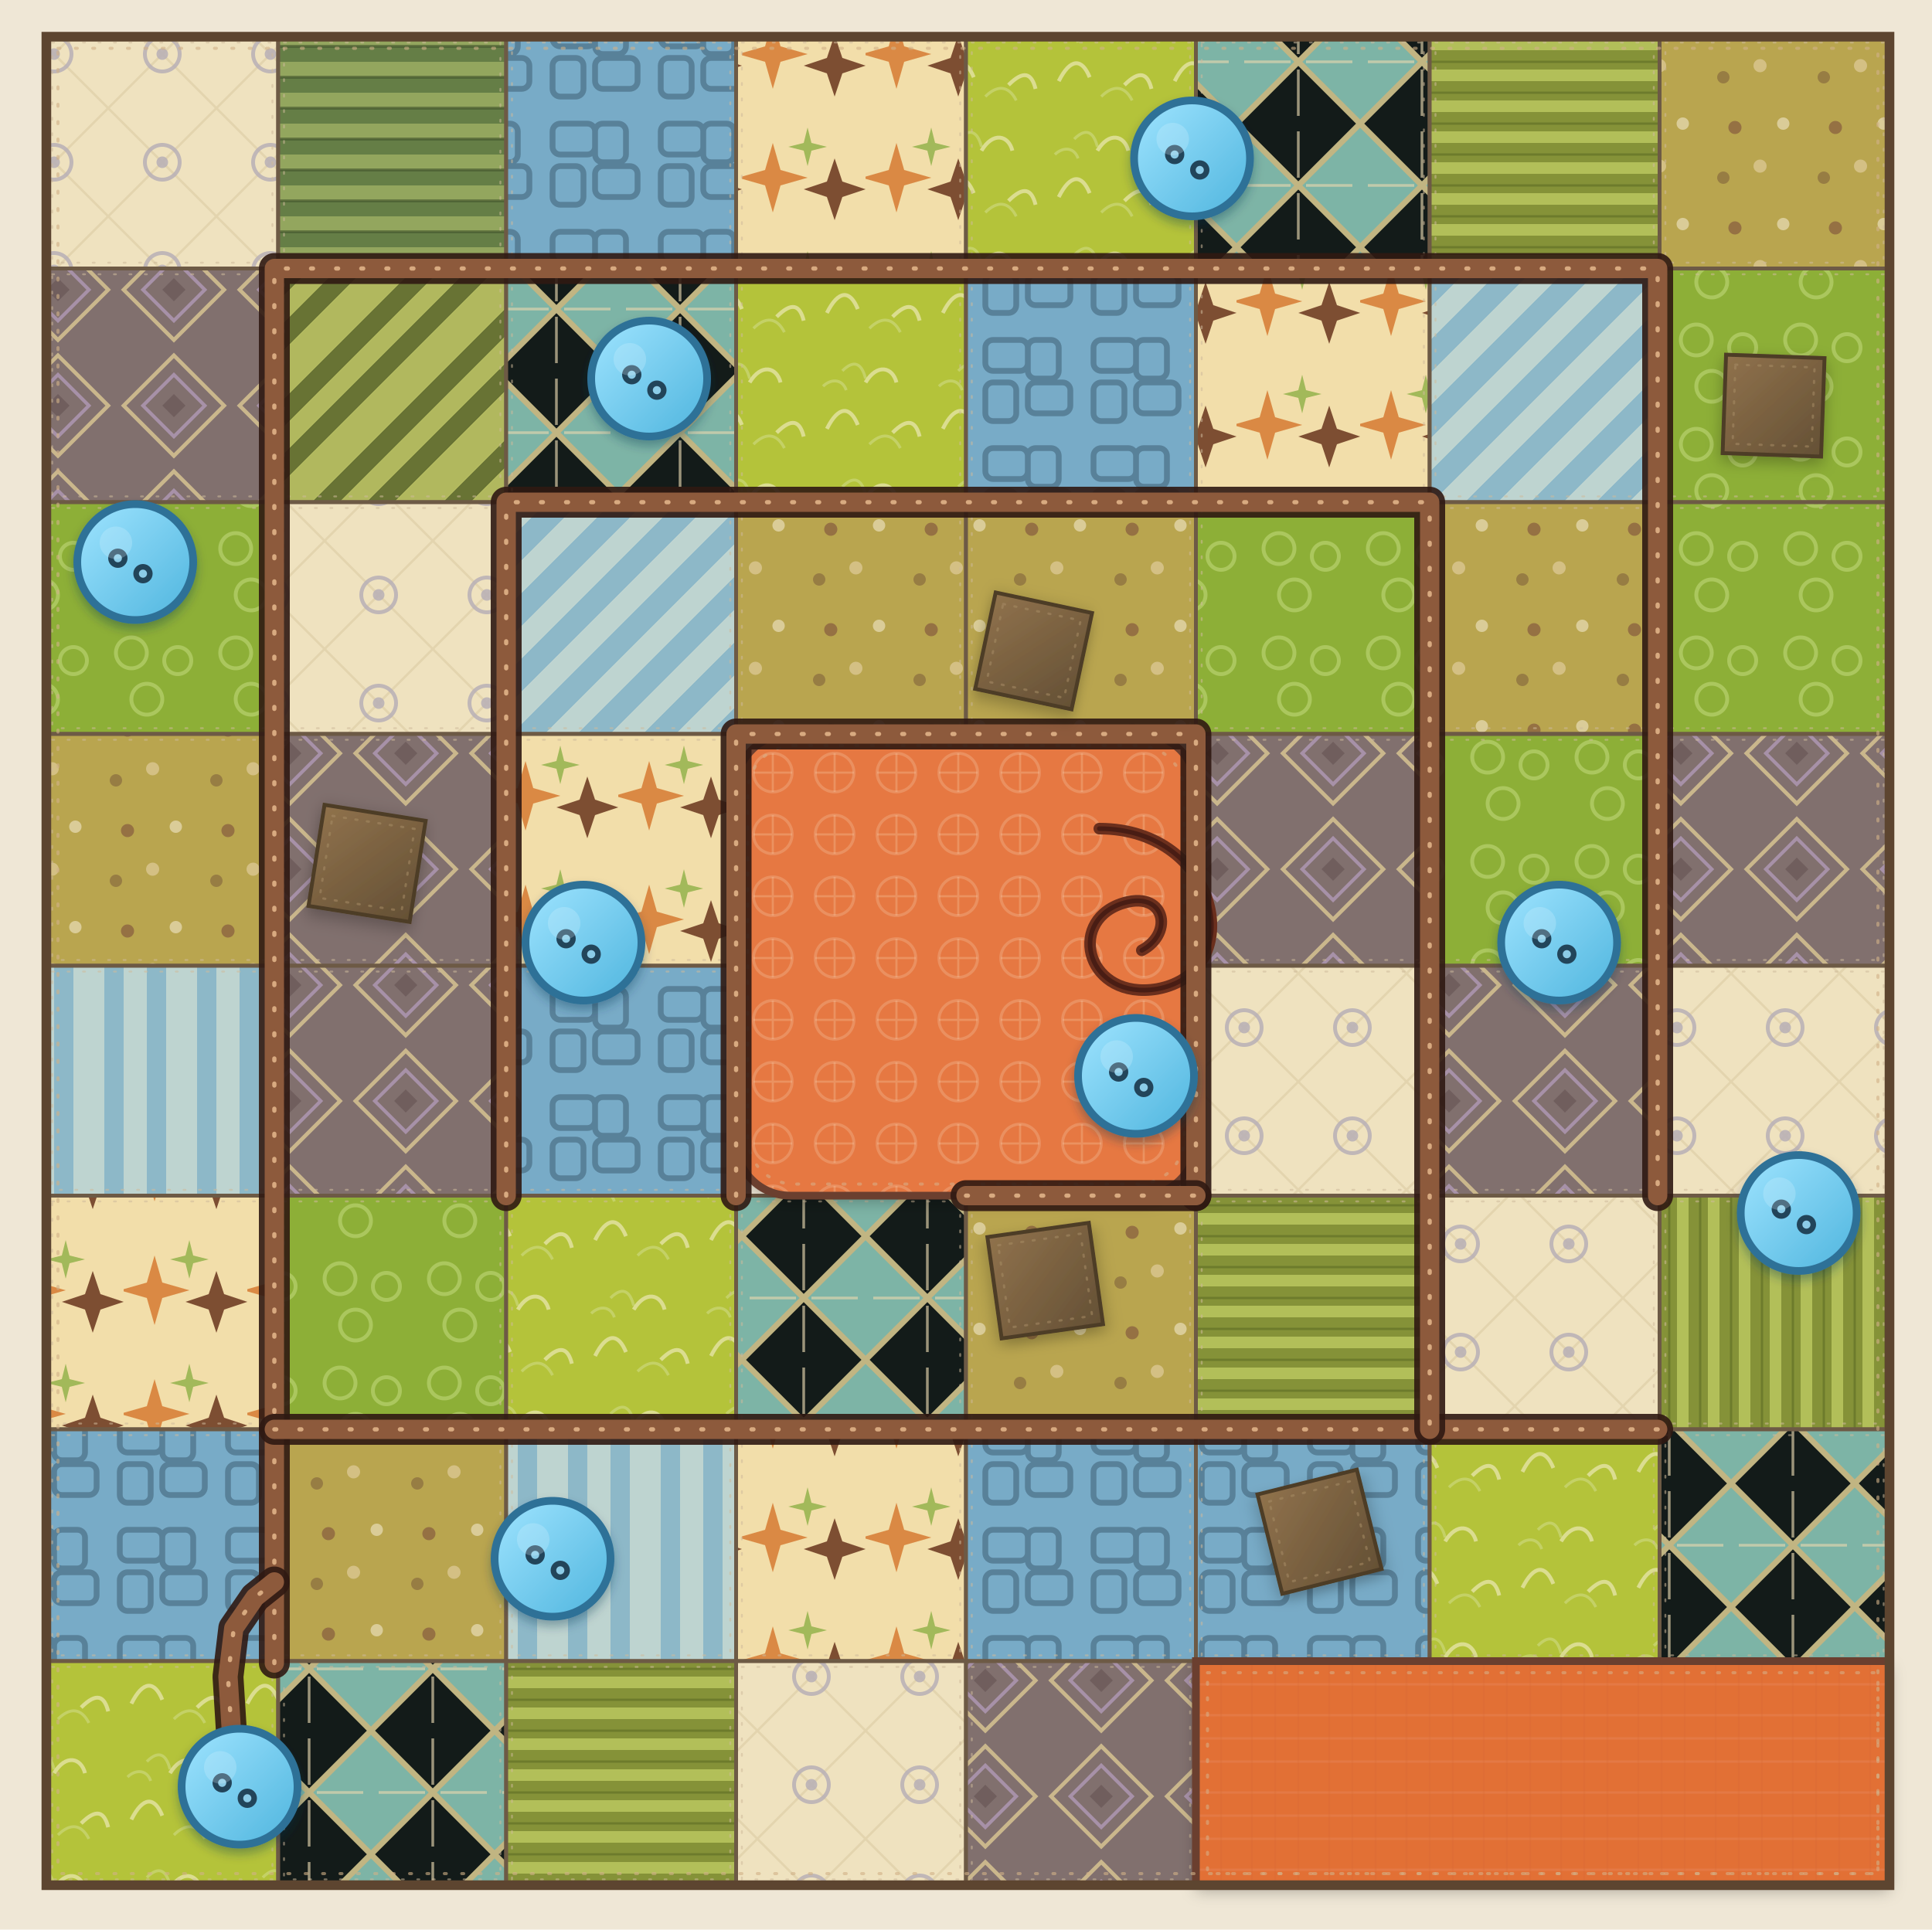
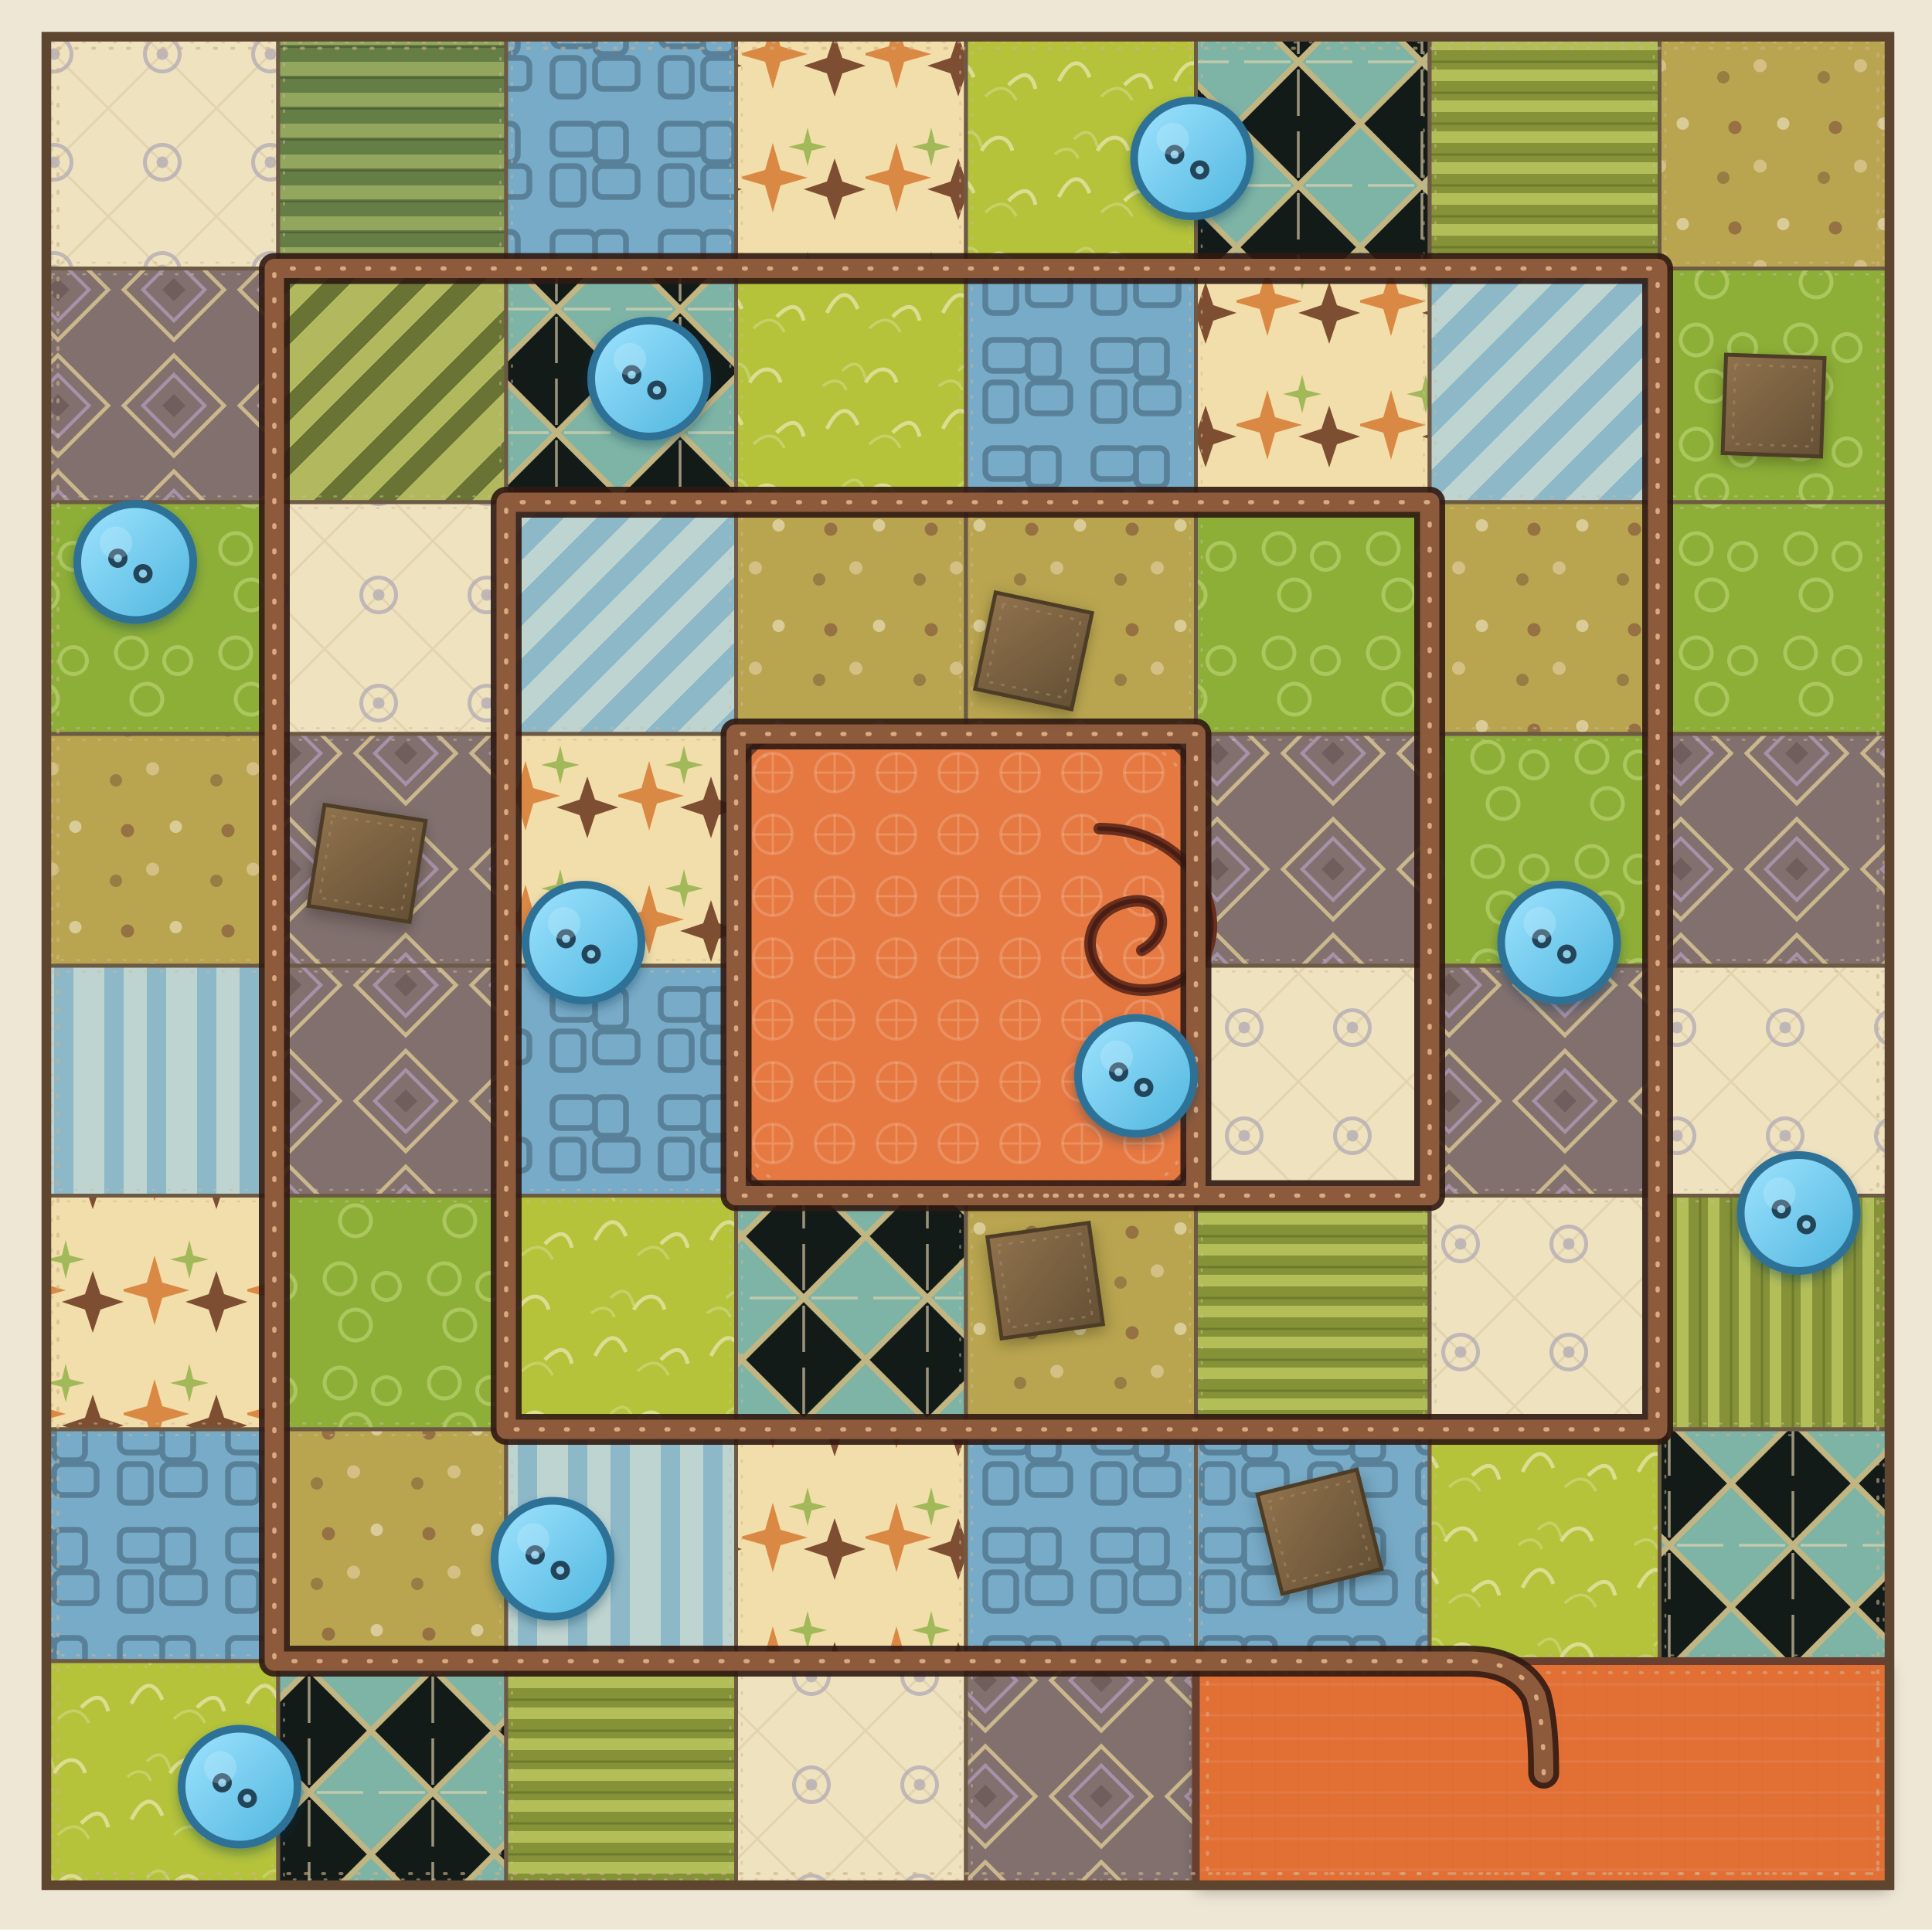
<svg xmlns="http://www.w3.org/2000/svg" width="1000" height="999" viewBox="0 0 1000 999">
  <defs>
    <linearGradient id="button-fill" x1="0" y1="0" x2="1" y2="1">
      <stop offset="0%" stop-color="#9fe4ff" />
      <stop offset="100%" stop-color="#4fb5de" />
    </linearGradient>
    <linearGradient id="leather-fill" x1="0" y1="0" x2="1" y2="1">
      <stop offset="0%" stop-color="#90724c" />
      <stop offset="100%" stop-color="#645035" />
    </linearGradient>
    <filter id="soft-shadow" x="-20%" y="-20%" width="140%" height="140%">
      <feDropShadow dx="0" dy="3" stdDeviation="4" flood-color="#000000" flood-opacity="0.28" />
    </filter>
    <filter id="button-shadow" x="-20%" y="-20%" width="140%" height="140%">
      <feDropShadow dx="0" dy="3" stdDeviation="2.5" flood-color="#0f3551" flood-opacity="0.35" />
    </filter>
    <pattern id="cream_medallion" patternUnits="userSpaceOnUse" width="56" height="56">
      <rect width="56" height="56" fill="#efe2bf" />
      <path d="M0 0 L56 56 M56 0 L0 56" stroke="#d8c8a0" stroke-width="1.2" opacity="0.55" />
      <circle cx="28" cy="28" r="9" fill="none" stroke="#b7afb6" stroke-width="2" opacity="0.85" />
      <circle cx="28" cy="28" r="3" fill="#b7afb6" opacity="0.85" />
    </pattern>
    <pattern id="green_stripes" patternUnits="userSpaceOnUse" width="48" height="48">
      <rect width="48" height="48" fill="#657e46" />
      <rect y="0" width="48" height="8" fill="#93a65e" />
      <rect y="16" width="48" height="8" fill="#93a65e" />
      <rect y="32" width="48" height="8" fill="#93a65e" />
      <path d="M0 8 H48 M0 24 H48 M0 40 H48" stroke="#43552d" stroke-width="1.5" opacity="0.65" />
    </pattern>
    <pattern id="gold_stripes" patternUnits="userSpaceOnUse" width="48" height="48">
      <rect width="48" height="48" fill="#859238" />
      <rect y="4" width="48" height="6" fill="#b2bf59" />
      <rect y="20" width="48" height="6" fill="#b2bf59" />
      <rect y="36" width="48" height="6" fill="#b2bf59" />
      <path d="M0 0 H48 M0 16 H48 M0 32 H48 M0 48 H48" stroke="#5a6722" stroke-width="1.2" opacity="0.55" />
    </pattern>
    <pattern id="gold_vertical" patternUnits="userSpaceOnUse" width="48" height="48">
      <rect width="48" height="48" fill="#859238" />
      <rect x="4" width="6" height="48" fill="#b2bf59" />
      <rect x="20" width="6" height="48" fill="#b2bf59" />
      <rect x="36" width="6" height="48" fill="#b2bf59" />
      <path d="M0 0 V48 M16 0 V48 M32 0 V48 M48 0 V48" stroke="#5a6722" stroke-width="1.2" opacity="0.55" />
    </pattern>
    <pattern id="blue_blocks" patternUnits="userSpaceOnUse" width="56" height="56">
      <rect width="56" height="56" fill="#78abc7" />
      <path d="M10 8 h14 a4 4 0 0 1 4 4 v8 a4 4 0 0 1 -4 4 h-14 a4 4 0 0 1 -4 -4 v-8 a4 4 0 0 1 4 -4 z                M32 30 h14 a4 4 0 0 1 4 4 v8 a4 4 0 0 1 -4 4 h-14 a4 4 0 0 1 -4 -4 v-8 a4 4 0 0 1 4 -4 z                M10 30 h8 a4 4 0 0 1 4 4 v12 a4 4 0 0 1 -4 4 h-8 a4 4 0 0 1 -4 -4 v-12 a4 4 0 0 1 4 -4 z                M32 8 h8 a4 4 0 0 1 4 4 v12 a4 4 0 0 1 -4 4 h-8 a4 4 0 0 1 -4 -4 v-12 a4 4 0 0 1 4 -4 z" fill="none" stroke="#4d738a" stroke-width="3" opacity="0.75" />
    </pattern>
    <pattern id="starburst" patternUnits="userSpaceOnUse" width="64" height="64">
      <rect width="64" height="64" fill="#f2deaa" />
      <path d="M16 10 L20 24 L34 28 L20 32 L16 46 L12 32 L-2 28 L12 24 Z" fill="#d77e36" opacity="0.88" />
      <path d="M48 18 L52 30 L64 34 L52 38 L48 50 L44 38 L32 34 L44 30 Z" fill="#6e3b22" opacity="0.88" />
      <path d="M34 2 L36 10 L44 12 L36 14 L34 22 L32 14 L24 12 L32 10 Z" fill="#98b44f" opacity="0.88" />
    </pattern>
    <pattern id="lime_swirl" patternUnits="userSpaceOnUse" width="60" height="60">
      <rect width="60" height="60" fill="#b4c33a" />
      <path d="M8 42 C14 30 20 30 24 40 M28 18 C34 8 42 10 44 18 M42 44 C50 36 54 38 56 46" stroke="#f5efca" stroke-width="2" fill="none" opacity="0.6" />
      <path d="M16 12 C22 6 26 8 28 16 M6 20 C10 16 16 16 18 22 M30 50 C36 44 42 44 46 52" stroke="#d8e29c" stroke-width="1.5" fill="none" opacity="0.45" />
    </pattern>
    <pattern id="teal_cross" patternUnits="userSpaceOnUse" width="64" height="64">
      <rect width="64" height="64" fill="#7db4a6" />
      <path d="M0 0 L32 32 L64 0 M0 64 L32 32 L64 64" stroke="#ccb57b" stroke-width="3" opacity="0.85" />
      <path d="M32 4 L32 28 M4 32 L28 32 M36 32 L60 32 M32 36 L32 60" stroke="#e4d5ae" stroke-width="1.4" opacity="0.65" />
    </pattern>
    <pattern id="tan_dots" patternUnits="userSpaceOnUse" width="52" height="52">
      <rect width="52" height="52" fill="#b9a54f" />
      <circle cx="14" cy="14" r="3.4" fill="#875d3f" opacity="0.72" />
      <circle cx="39" cy="12" r="3.2" fill="#e8ddb6" opacity="0.7" />
      <circle cx="27" cy="34" r="3.4" fill="#dbc893" opacity="0.78" />
      <circle cx="8" cy="40" r="3.2" fill="#6d4b35" opacity="0.45" />
    </pattern>
    <pattern id="purple_diamond" patternUnits="userSpaceOnUse" width="60" height="60">
      <rect width="60" height="60" fill="#81706e" />
      <path d="M30 4 L56 30 L30 56 L4 30 Z" fill="none" stroke="#d7c392" stroke-width="2" opacity="0.85" />
      <path d="M30 14 L46 30 L30 46 L14 30 Z" fill="none" stroke="#b89fc0" stroke-width="1.8" opacity="0.7" />
      <path d="M30 24 L36 30 L30 36 L24 30 Z" fill="#6b5a59" opacity="0.8" />
    </pattern>
    <pattern id="green_diag" patternUnits="userSpaceOnUse" width="48" height="48" patternTransform="rotate(45)">
      <rect width="48" height="48" fill="#687334" />
      <rect x="0" width="10" height="48" fill="#b1b85e" />
      <rect x="20" width="10" height="48" fill="#b1b85e" />
      <rect x="40" width="10" height="48" fill="#b1b85e" />
    </pattern>
    <pattern id="blue_diag" patternUnits="userSpaceOnUse" width="48" height="48" patternTransform="rotate(45)">
      <rect width="48" height="48" fill="#bed4d0" />
      <rect x="0" width="12" height="48" fill="#8db8c8" />
      <rect x="24" width="12" height="48" fill="#8db8c8" />
    </pattern>
    <pattern id="blue_vertical" patternUnits="userSpaceOnUse" width="48" height="48">
      <rect width="48" height="48" fill="#bed4d0" />
      <rect x="6" width="10" height="48" fill="#8db8c8" />
      <rect x="28" width="10" height="48" fill="#8db8c8" />
    </pattern>
    <pattern id="lime_rings" patternUnits="userSpaceOnUse" width="54" height="54">
      <rect width="54" height="54" fill="#8daf37" />
      <circle cx="14" cy="14" r="8" fill="none" stroke="#b7d06d" stroke-width="2" opacity="0.72" />
      <circle cx="38" cy="18" r="7" fill="none" stroke="#b7d06d" stroke-width="2" opacity="0.72" />
      <circle cx="22" cy="38" r="8" fill="none" stroke="#b7d06d" stroke-width="2" opacity="0.72" />
    </pattern>
    <pattern id="orange_rosette" patternUnits="userSpaceOnUse" width="64" height="64">
      <rect width="64" height="64" fill="#e67842" />
      <circle cx="16" cy="16" r="10" fill="none" stroke="#f1b18a" stroke-width="1.5" opacity="0.42" />
      <circle cx="48" cy="16" r="10" fill="none" stroke="#f1b18a" stroke-width="1.5" opacity="0.42" />
      <circle cx="16" cy="48" r="10" fill="none" stroke="#f1b18a" stroke-width="1.5" opacity="0.42" />
      <circle cx="48" cy="48" r="10" fill="none" stroke="#f1b18a" stroke-width="1.5" opacity="0.42" />
      <path d="M16 6 L16 26 M6 16 L26 16 M48 6 L48 26 M38 16 L58 16 M16 38 L16 58 M6 48 L26 48 M48 38 L48 58 M38 48 L58 48" stroke="#f5c8a4" stroke-width="1.1" opacity="0.32" />
    </pattern>
    <pattern id="finish_orange" patternUnits="userSpaceOnUse" width="40" height="40">
      <rect width="40" height="40" fill="#e26f36" />
      <path d="M0 8 H40 M0 20 H40 M0 32 H40" stroke="#e88d62" stroke-width="1.3" opacity="0.32" />
      <path d="M8 0 V40 M20 0 V40 M32 0 V40" stroke="#d4632b" stroke-width="1" opacity="0.18" />
    </pattern>
  </defs>
  <rect x="0" y="0" width="1000" height="999" fill="#efe7d6" />
  <rect x="24" y="19" width="120" height="120" fill="url(#cream_medallion)" />
  <rect x="24" y="19" width="120" height="120" fill="none" stroke="#6d5a45" stroke-width="2" />
  <rect x="27" y="22" width="114" height="114" fill="none" stroke="#ceb99a" stroke-width="1" stroke-dasharray="1 7" stroke-linecap="round" opacity="0.55" />
  <rect x="144" y="19" width="118" height="120" fill="url(#green_stripes)" />
  <rect x="144" y="19" width="118" height="120" fill="none" stroke="#6d5a45" stroke-width="2" />
  <rect x="147" y="22" width="112" height="114" fill="none" stroke="#ceb99a" stroke-width="1" stroke-dasharray="1 7" stroke-linecap="round" opacity="0.55" />
  <rect x="262" y="19" width="119" height="120" fill="url(#blue_blocks)" />
  <rect x="262" y="19" width="119" height="120" fill="none" stroke="#6d5a45" stroke-width="2" />
  <rect x="265" y="22" width="113" height="114" fill="none" stroke="#ceb99a" stroke-width="1" stroke-dasharray="1 7" stroke-linecap="round" opacity="0.55" />
  <rect x="381" y="19" width="119" height="120" fill="url(#starburst)" />
  <rect x="381" y="19" width="119" height="120" fill="none" stroke="#6d5a45" stroke-width="2" />
  <rect x="384" y="22" width="113" height="114" fill="none" stroke="#ceb99a" stroke-width="1" stroke-dasharray="1 7" stroke-linecap="round" opacity="0.55" />
  <rect x="500" y="19" width="119" height="120" fill="url(#lime_swirl)" />
  <rect x="500" y="19" width="119" height="120" fill="none" stroke="#6d5a45" stroke-width="2" />
  <rect x="503" y="22" width="113" height="114" fill="none" stroke="#ceb99a" stroke-width="1" stroke-dasharray="1 7" stroke-linecap="round" opacity="0.55" />
  <rect x="619" y="19" width="121" height="120" fill="url(#teal_cross)" />
  <rect x="619" y="19" width="121" height="120" fill="none" stroke="#6d5a45" stroke-width="2" />
  <rect x="622" y="22" width="115" height="114" fill="none" stroke="#ceb99a" stroke-width="1" stroke-dasharray="1 7" stroke-linecap="round" opacity="0.55" />
  <rect x="740" y="19" width="119" height="120" fill="url(#gold_stripes)" />
  <rect x="740" y="19" width="119" height="120" fill="none" stroke="#6d5a45" stroke-width="2" />
  <rect x="743" y="22" width="113" height="114" fill="none" stroke="#ceb99a" stroke-width="1" stroke-dasharray="1 7" stroke-linecap="round" opacity="0.55" />
  <rect x="859" y="19" width="119" height="120" fill="url(#tan_dots)" />
  <rect x="859" y="19" width="119" height="120" fill="none" stroke="#6d5a45" stroke-width="2" />
  <rect x="862" y="22" width="113" height="114" fill="none" stroke="#ceb99a" stroke-width="1" stroke-dasharray="1 7" stroke-linecap="round" opacity="0.55" />
  <rect x="24" y="139" width="120" height="121" fill="url(#purple_diamond)" />
  <rect x="24" y="139" width="120" height="121" fill="none" stroke="#6d5a45" stroke-width="2" />
  <rect x="27" y="142" width="114" height="115" fill="none" stroke="#ceb99a" stroke-width="1" stroke-dasharray="1 7" stroke-linecap="round" opacity="0.55" />
  <rect x="144" y="139" width="118" height="121" fill="url(#green_diag)" />
  <rect x="144" y="139" width="118" height="121" fill="none" stroke="#6d5a45" stroke-width="2" />
  <rect x="147" y="142" width="112" height="115" fill="none" stroke="#ceb99a" stroke-width="1" stroke-dasharray="1 7" stroke-linecap="round" opacity="0.55" />
  <rect x="262" y="139" width="119" height="121" fill="url(#teal_cross)" />
  <rect x="262" y="139" width="119" height="121" fill="none" stroke="#6d5a45" stroke-width="2" />
  <rect x="265" y="142" width="113" height="115" fill="none" stroke="#ceb99a" stroke-width="1" stroke-dasharray="1 7" stroke-linecap="round" opacity="0.55" />
  <rect x="381" y="139" width="119" height="121" fill="url(#lime_swirl)" />
  <rect x="381" y="139" width="119" height="121" fill="none" stroke="#6d5a45" stroke-width="2" />
  <rect x="384" y="142" width="113" height="115" fill="none" stroke="#ceb99a" stroke-width="1" stroke-dasharray="1 7" stroke-linecap="round" opacity="0.55" />
  <rect x="500" y="139" width="119" height="121" fill="url(#blue_blocks)" />
  <rect x="500" y="139" width="119" height="121" fill="none" stroke="#6d5a45" stroke-width="2" />
  <rect x="503" y="142" width="113" height="115" fill="none" stroke="#ceb99a" stroke-width="1" stroke-dasharray="1 7" stroke-linecap="round" opacity="0.55" />
  <rect x="619" y="139" width="121" height="121" fill="url(#starburst)" />
  <rect x="619" y="139" width="121" height="121" fill="none" stroke="#6d5a45" stroke-width="2" />
  <rect x="622" y="142" width="115" height="115" fill="none" stroke="#ceb99a" stroke-width="1" stroke-dasharray="1 7" stroke-linecap="round" opacity="0.55" />
  <rect x="740" y="139" width="119" height="121" fill="url(#blue_diag)" />
  <rect x="740" y="139" width="119" height="121" fill="none" stroke="#6d5a45" stroke-width="2" />
  <rect x="743" y="142" width="113" height="115" fill="none" stroke="#ceb99a" stroke-width="1" stroke-dasharray="1 7" stroke-linecap="round" opacity="0.55" />
  <rect x="859" y="139" width="119" height="121" fill="url(#lime_rings)" />
  <rect x="859" y="139" width="119" height="121" fill="none" stroke="#6d5a45" stroke-width="2" />
  <rect x="862" y="142" width="113" height="115" fill="none" stroke="#ceb99a" stroke-width="1" stroke-dasharray="1 7" stroke-linecap="round" opacity="0.55" />
  <rect x="24" y="260" width="120" height="120" fill="url(#lime_rings)" />
  <rect x="24" y="260" width="120" height="120" fill="none" stroke="#6d5a45" stroke-width="2" />
  <rect x="27" y="263" width="114" height="114" fill="none" stroke="#ceb99a" stroke-width="1" stroke-dasharray="1 7" stroke-linecap="round" opacity="0.55" />
  <rect x="144" y="260" width="118" height="120" fill="url(#cream_medallion)" />
  <rect x="144" y="260" width="118" height="120" fill="none" stroke="#6d5a45" stroke-width="2" />
  <rect x="147" y="263" width="112" height="114" fill="none" stroke="#ceb99a" stroke-width="1" stroke-dasharray="1 7" stroke-linecap="round" opacity="0.55" />
  <rect x="262" y="260" width="119" height="120" fill="url(#blue_diag)" />
  <rect x="262" y="260" width="119" height="120" fill="none" stroke="#6d5a45" stroke-width="2" />
  <rect x="265" y="263" width="113" height="114" fill="none" stroke="#ceb99a" stroke-width="1" stroke-dasharray="1 7" stroke-linecap="round" opacity="0.55" />
  <rect x="381" y="260" width="119" height="120" fill="url(#tan_dots)" />
  <rect x="381" y="260" width="119" height="120" fill="none" stroke="#6d5a45" stroke-width="2" />
  <rect x="384" y="263" width="113" height="114" fill="none" stroke="#ceb99a" stroke-width="1" stroke-dasharray="1 7" stroke-linecap="round" opacity="0.55" />
  <rect x="500" y="260" width="119" height="120" fill="url(#tan_dots)" />
  <rect x="500" y="260" width="119" height="120" fill="none" stroke="#6d5a45" stroke-width="2" />
  <rect x="503" y="263" width="113" height="114" fill="none" stroke="#ceb99a" stroke-width="1" stroke-dasharray="1 7" stroke-linecap="round" opacity="0.55" />
  <rect x="619" y="260" width="121" height="120" fill="url(#lime_rings)" />
  <rect x="619" y="260" width="121" height="120" fill="none" stroke="#6d5a45" stroke-width="2" />
  <rect x="622" y="263" width="115" height="114" fill="none" stroke="#ceb99a" stroke-width="1" stroke-dasharray="1 7" stroke-linecap="round" opacity="0.55" />
  <rect x="740" y="260" width="119" height="120" fill="url(#tan_dots)" />
  <rect x="740" y="260" width="119" height="120" fill="none" stroke="#6d5a45" stroke-width="2" />
  <rect x="743" y="263" width="113" height="114" fill="none" stroke="#ceb99a" stroke-width="1" stroke-dasharray="1 7" stroke-linecap="round" opacity="0.55" />
  <rect x="859" y="260" width="119" height="120" fill="url(#lime_rings)" />
  <rect x="859" y="260" width="119" height="120" fill="none" stroke="#6d5a45" stroke-width="2" />
  <rect x="862" y="263" width="113" height="114" fill="none" stroke="#ceb99a" stroke-width="1" stroke-dasharray="1 7" stroke-linecap="round" opacity="0.55" />
  <rect x="24" y="380" width="120" height="120" fill="url(#tan_dots)" />
  <rect x="24" y="380" width="120" height="120" fill="none" stroke="#6d5a45" stroke-width="2" />
  <rect x="27" y="383" width="114" height="114" fill="none" stroke="#ceb99a" stroke-width="1" stroke-dasharray="1 7" stroke-linecap="round" opacity="0.55" />
  <rect x="144" y="380" width="118" height="120" fill="url(#purple_diamond)" />
  <rect x="144" y="380" width="118" height="120" fill="none" stroke="#6d5a45" stroke-width="2" />
  <rect x="147" y="383" width="112" height="114" fill="none" stroke="#ceb99a" stroke-width="1" stroke-dasharray="1 7" stroke-linecap="round" opacity="0.55" />
  <rect x="262" y="380" width="119" height="120" fill="url(#starburst)" />
  <rect x="262" y="380" width="119" height="120" fill="none" stroke="#6d5a45" stroke-width="2" />
  <rect x="265" y="383" width="113" height="114" fill="none" stroke="#ceb99a" stroke-width="1" stroke-dasharray="1 7" stroke-linecap="round" opacity="0.55" />
  <rect x="619" y="380" width="121" height="120" fill="url(#purple_diamond)" />
  <rect x="619" y="380" width="121" height="120" fill="none" stroke="#6d5a45" stroke-width="2" />
  <rect x="622" y="383" width="115" height="114" fill="none" stroke="#ceb99a" stroke-width="1" stroke-dasharray="1 7" stroke-linecap="round" opacity="0.55" />
  <rect x="740" y="380" width="119" height="120" fill="url(#lime_rings)" />
  <rect x="740" y="380" width="119" height="120" fill="none" stroke="#6d5a45" stroke-width="2" />
  <rect x="743" y="383" width="113" height="114" fill="none" stroke="#ceb99a" stroke-width="1" stroke-dasharray="1 7" stroke-linecap="round" opacity="0.55" />
  <rect x="859" y="380" width="119" height="120" fill="url(#purple_diamond)" />
  <rect x="859" y="380" width="119" height="120" fill="none" stroke="#6d5a45" stroke-width="2" />
  <rect x="862" y="383" width="113" height="114" fill="none" stroke="#ceb99a" stroke-width="1" stroke-dasharray="1 7" stroke-linecap="round" opacity="0.55" />
  <rect x="24" y="500" width="120" height="119" fill="url(#blue_vertical)" />
  <rect x="24" y="500" width="120" height="119" fill="none" stroke="#6d5a45" stroke-width="2" />
  <rect x="27" y="503" width="114" height="113" fill="none" stroke="#ceb99a" stroke-width="1" stroke-dasharray="1 7" stroke-linecap="round" opacity="0.55" />
  <rect x="144" y="500" width="118" height="119" fill="url(#purple_diamond)" />
  <rect x="144" y="500" width="118" height="119" fill="none" stroke="#6d5a45" stroke-width="2" />
  <rect x="147" y="503" width="112" height="113" fill="none" stroke="#ceb99a" stroke-width="1" stroke-dasharray="1 7" stroke-linecap="round" opacity="0.55" />
  <rect x="262" y="500" width="119" height="119" fill="url(#blue_blocks)" />
  <rect x="262" y="500" width="119" height="119" fill="none" stroke="#6d5a45" stroke-width="2" />
  <rect x="265" y="503" width="113" height="113" fill="none" stroke="#ceb99a" stroke-width="1" stroke-dasharray="1 7" stroke-linecap="round" opacity="0.55" />
  <rect x="619" y="500" width="121" height="119" fill="url(#cream_medallion)" />
  <rect x="619" y="500" width="121" height="119" fill="none" stroke="#6d5a45" stroke-width="2" />
  <rect x="622" y="503" width="115" height="113" fill="none" stroke="#ceb99a" stroke-width="1" stroke-dasharray="1 7" stroke-linecap="round" opacity="0.55" />
  <rect x="740" y="500" width="119" height="119" fill="url(#purple_diamond)" />
  <rect x="740" y="500" width="119" height="119" fill="none" stroke="#6d5a45" stroke-width="2" />
  <rect x="743" y="503" width="113" height="113" fill="none" stroke="#ceb99a" stroke-width="1" stroke-dasharray="1 7" stroke-linecap="round" opacity="0.55" />
  <rect x="859" y="500" width="119" height="119" fill="url(#cream_medallion)" />
  <rect x="859" y="500" width="119" height="119" fill="none" stroke="#6d5a45" stroke-width="2" />
  <rect x="862" y="503" width="113" height="113" fill="none" stroke="#ceb99a" stroke-width="1" stroke-dasharray="1 7" stroke-linecap="round" opacity="0.55" />
  <rect x="24" y="619" width="120" height="121" fill="url(#starburst)" />
  <rect x="24" y="619" width="120" height="121" fill="none" stroke="#6d5a45" stroke-width="2" />
  <rect x="27" y="622" width="114" height="115" fill="none" stroke="#ceb99a" stroke-width="1" stroke-dasharray="1 7" stroke-linecap="round" opacity="0.55" />
  <rect x="144" y="619" width="118" height="121" fill="url(#lime_rings)" />
  <rect x="144" y="619" width="118" height="121" fill="none" stroke="#6d5a45" stroke-width="2" />
  <rect x="147" y="622" width="112" height="115" fill="none" stroke="#ceb99a" stroke-width="1" stroke-dasharray="1 7" stroke-linecap="round" opacity="0.55" />
  <rect x="262" y="619" width="119" height="121" fill="url(#lime_swirl)" />
  <rect x="262" y="619" width="119" height="121" fill="none" stroke="#6d5a45" stroke-width="2" />
  <rect x="265" y="622" width="113" height="115" fill="none" stroke="#ceb99a" stroke-width="1" stroke-dasharray="1 7" stroke-linecap="round" opacity="0.55" />
  <rect x="381" y="619" width="119" height="121" fill="url(#teal_cross)" />
  <rect x="381" y="619" width="119" height="121" fill="none" stroke="#6d5a45" stroke-width="2" />
  <rect x="384" y="622" width="113" height="115" fill="none" stroke="#ceb99a" stroke-width="1" stroke-dasharray="1 7" stroke-linecap="round" opacity="0.55" />
  <rect x="500" y="619" width="119" height="121" fill="url(#tan_dots)" />
  <rect x="500" y="619" width="119" height="121" fill="none" stroke="#6d5a45" stroke-width="2" />
  <rect x="503" y="622" width="113" height="115" fill="none" stroke="#ceb99a" stroke-width="1" stroke-dasharray="1 7" stroke-linecap="round" opacity="0.55" />
  <rect x="619" y="619" width="121" height="121" fill="url(#gold_stripes)" />
  <rect x="619" y="619" width="121" height="121" fill="none" stroke="#6d5a45" stroke-width="2" />
  <rect x="622" y="622" width="115" height="115" fill="none" stroke="#ceb99a" stroke-width="1" stroke-dasharray="1 7" stroke-linecap="round" opacity="0.55" />
  <rect x="740" y="619" width="119" height="121" fill="url(#cream_medallion)" />
  <rect x="740" y="619" width="119" height="121" fill="none" stroke="#6d5a45" stroke-width="2" />
  <rect x="743" y="622" width="113" height="115" fill="none" stroke="#ceb99a" stroke-width="1" stroke-dasharray="1 7" stroke-linecap="round" opacity="0.55" />
  <rect x="859" y="619" width="119" height="121" fill="url(#gold_vertical)" />
  <rect x="859" y="619" width="119" height="121" fill="none" stroke="#6d5a45" stroke-width="2" />
  <rect x="862" y="622" width="113" height="115" fill="none" stroke="#ceb99a" stroke-width="1" stroke-dasharray="1 7" stroke-linecap="round" opacity="0.55" />
  <rect x="24" y="740" width="120" height="120" fill="url(#blue_blocks)" />
  <rect x="24" y="740" width="120" height="120" fill="none" stroke="#6d5a45" stroke-width="2" />
  <rect x="27" y="743" width="114" height="114" fill="none" stroke="#ceb99a" stroke-width="1" stroke-dasharray="1 7" stroke-linecap="round" opacity="0.55" />
  <rect x="144" y="740" width="118" height="120" fill="url(#tan_dots)" />
  <rect x="144" y="740" width="118" height="120" fill="none" stroke="#6d5a45" stroke-width="2" />
  <rect x="147" y="743" width="112" height="114" fill="none" stroke="#ceb99a" stroke-width="1" stroke-dasharray="1 7" stroke-linecap="round" opacity="0.55" />
  <rect x="262" y="740" width="119" height="120" fill="url(#blue_vertical)" />
  <rect x="262" y="740" width="119" height="120" fill="none" stroke="#6d5a45" stroke-width="2" />
  <rect x="265" y="743" width="113" height="114" fill="none" stroke="#ceb99a" stroke-width="1" stroke-dasharray="1 7" stroke-linecap="round" opacity="0.55" />
  <rect x="381" y="740" width="119" height="120" fill="url(#starburst)" />
  <rect x="381" y="740" width="119" height="120" fill="none" stroke="#6d5a45" stroke-width="2" />
  <rect x="384" y="743" width="113" height="114" fill="none" stroke="#ceb99a" stroke-width="1" stroke-dasharray="1 7" stroke-linecap="round" opacity="0.55" />
  <rect x="500" y="740" width="119" height="120" fill="url(#blue_blocks)" />
  <rect x="500" y="740" width="119" height="120" fill="none" stroke="#6d5a45" stroke-width="2" />
  <rect x="503" y="743" width="113" height="114" fill="none" stroke="#ceb99a" stroke-width="1" stroke-dasharray="1 7" stroke-linecap="round" opacity="0.55" />
  <rect x="619" y="740" width="121" height="120" fill="url(#blue_blocks)" />
  <rect x="619" y="740" width="121" height="120" fill="none" stroke="#6d5a45" stroke-width="2" />
  <rect x="622" y="743" width="115" height="114" fill="none" stroke="#ceb99a" stroke-width="1" stroke-dasharray="1 7" stroke-linecap="round" opacity="0.55" />
  <rect x="740" y="740" width="119" height="120" fill="url(#lime_swirl)" />
  <rect x="740" y="740" width="119" height="120" fill="none" stroke="#6d5a45" stroke-width="2" />
  <rect x="743" y="743" width="113" height="114" fill="none" stroke="#ceb99a" stroke-width="1" stroke-dasharray="1 7" stroke-linecap="round" opacity="0.55" />
  <rect x="859" y="740" width="119" height="120" fill="url(#teal_cross)" />
  <rect x="859" y="740" width="119" height="120" fill="none" stroke="#6d5a45" stroke-width="2" />
  <rect x="862" y="743" width="113" height="114" fill="none" stroke="#ceb99a" stroke-width="1" stroke-dasharray="1 7" stroke-linecap="round" opacity="0.55" />
  <rect x="24" y="860" width="120" height="116" fill="url(#lime_swirl)" />
  <rect x="24" y="860" width="120" height="116" fill="none" stroke="#6d5a45" stroke-width="2" />
  <rect x="27" y="863" width="114" height="110" fill="none" stroke="#ceb99a" stroke-width="1" stroke-dasharray="1 7" stroke-linecap="round" opacity="0.55" />
  <rect x="144" y="860" width="118" height="116" fill="url(#teal_cross)" />
  <rect x="144" y="860" width="118" height="116" fill="none" stroke="#6d5a45" stroke-width="2" />
  <rect x="147" y="863" width="112" height="110" fill="none" stroke="#ceb99a" stroke-width="1" stroke-dasharray="1 7" stroke-linecap="round" opacity="0.55" />
  <rect x="262" y="860" width="119" height="116" fill="url(#gold_stripes)" />
  <rect x="262" y="860" width="119" height="116" fill="none" stroke="#6d5a45" stroke-width="2" />
  <rect x="265" y="863" width="113" height="110" fill="none" stroke="#ceb99a" stroke-width="1" stroke-dasharray="1 7" stroke-linecap="round" opacity="0.55" />
  <rect x="381" y="860" width="119" height="116" fill="url(#cream_medallion)" />
  <rect x="381" y="860" width="119" height="116" fill="none" stroke="#6d5a45" stroke-width="2" />
  <rect x="384" y="863" width="113" height="110" fill="none" stroke="#ceb99a" stroke-width="1" stroke-dasharray="1 7" stroke-linecap="round" opacity="0.55" />
  <rect x="500" y="860" width="119" height="116" fill="url(#purple_diamond)" />
  <rect x="500" y="860" width="119" height="116" fill="none" stroke="#6d5a45" stroke-width="2" />
  <rect x="503" y="863" width="113" height="110" fill="none" stroke="#ceb99a" stroke-width="1" stroke-dasharray="1 7" stroke-linecap="round" opacity="0.55" />
  <rect x="381" y="380" width="238" height="239" rx="28" ry="28" fill="url(#orange_rosette)" filter="url(#soft-shadow)" />
  <rect x="381" y="380" width="238" height="239" rx="28" ry="28" fill="none" stroke="#6b3f2f" stroke-width="4" />
  <rect x="387" y="386" width="226" height="227" rx="24" ry="24" fill="none" stroke="#d6b18a" stroke-width="1.6" stroke-dasharray="1 7" stroke-linecap="round" opacity="0.55" />
  <rect x="619" y="860" width="359" height="116" rx="0" ry="0" fill="url(#finish_orange)" filter="url(#soft-shadow)" />
  <rect x="619" y="860" width="359" height="116" rx="0" ry="0" fill="none" stroke="#6b3f2f" stroke-width="4" />
  <rect x="625" y="866" width="347" height="104" rx="0" ry="0" fill="none" stroke="#d6b18a" stroke-width="1.6" stroke-dasharray="1 7" stroke-linecap="round" opacity="0.55" />
  <path d="M569 429 C631 429 647 503 599 512 C563 518 552 478 580 468 C603 460 608 483 591 492" fill="none" stroke="#6b2f1d" stroke-width="6" stroke-linecap="round" />
  <path d="M569 429 C631 429 647 503 599 512 C563 518 552 478 580 468 C603 460 608 483 591 492" fill="none" stroke="#3b160f" stroke-width="2.4" stroke-linecap="round" opacity="0.7" />
-   <path d="M 142 861 L 142 139 L 858 139 L 858 619" fill="none" stroke="#2f1812" stroke-width="16" stroke-linecap="round" stroke-linejoin="round" opacity="0.9" />
-   <path d="M 142 861 L 142 139 L 858 139 L 858 619" fill="none" stroke="#8d5a3c" stroke-width="10" stroke-linecap="round" stroke-linejoin="round" />
-   <path d="M 142 861 L 142 139 L 858 139 L 858 619" fill="none" stroke="#e0b287" stroke-width="2.2" stroke-linecap="round" stroke-linejoin="round" stroke-dasharray="1 12" opacity="0.9" />
-   <path d="M 142 740 L 858 740" fill="none" stroke="#2f1812" stroke-width="16" stroke-linecap="round" stroke-linejoin="round" opacity="0.9" />
-   <path d="M 142 740 L 858 740" fill="none" stroke="#8d5a3c" stroke-width="10" stroke-linecap="round" stroke-linejoin="round" />
-   <path d="M 142 740 L 858 740" fill="none" stroke="#e0b287" stroke-width="2.2" stroke-linecap="round" stroke-linejoin="round" stroke-dasharray="1 12" opacity="0.9" />
-   <path d="M 262 619 L 262 260 L 740 260 L 740 740" fill="none" stroke="#2f1812" stroke-width="16" stroke-linecap="round" stroke-linejoin="round" opacity="0.9" />
-   <path d="M 262 619 L 262 260 L 740 260 L 740 740" fill="none" stroke="#8d5a3c" stroke-width="10" stroke-linecap="round" stroke-linejoin="round" />
-   <path d="M 262 619 L 262 260 L 740 260 L 740 740" fill="none" stroke="#e0b287" stroke-width="2.2" stroke-linecap="round" stroke-linejoin="round" stroke-dasharray="1 12" opacity="0.9" />
-   <path d="M 381 619 L 381 380 L 619 380 L 619 619" fill="none" stroke="#2f1812" stroke-width="16" stroke-linecap="round" stroke-linejoin="round" opacity="0.9" />
-   <path d="M 381 619 L 381 380 L 619 380 L 619 619" fill="none" stroke="#8d5a3c" stroke-width="10" stroke-linecap="round" stroke-linejoin="round" />
-   <path d="M 381 619 L 381 380 L 619 380 L 619 619" fill="none" stroke="#e0b287" stroke-width="2.2" stroke-linecap="round" stroke-linejoin="round" stroke-dasharray="1 12" opacity="0.9" />
-   <path d="M 500 619 L 619 619" fill="none" stroke="#2f1812" stroke-width="16" stroke-linecap="round" stroke-linejoin="round" opacity="0.9" />
-   <path d="M 500 619 L 619 619" fill="none" stroke="#8d5a3c" stroke-width="10" stroke-linecap="round" stroke-linejoin="round" />
-   <path d="M 500 619 L 619 619" fill="none" stroke="#e0b287" stroke-width="2.2" stroke-linecap="round" stroke-linejoin="round" stroke-dasharray="1 12" opacity="0.9" />
-   <path d="M 124 924 L 120 900 L 118 868 L 121 843 L 132 827 L 142 819" fill="none" stroke="#2f1812" stroke-width="16" stroke-linecap="round" stroke-linejoin="round" opacity="0.9" />
-   <path d="M 124 924 L 120 900 L 118 868 L 121 843 L 132 827 L 142 819" fill="none" stroke="#8d5a3c" stroke-width="10" stroke-linecap="round" stroke-linejoin="round" />
-   <path d="M 124 924 L 120 900 L 118 868 L 121 843 L 132 827 L 142 819" fill="none" stroke="#e0b287" stroke-width="2.2" stroke-linecap="round" stroke-linejoin="round" stroke-dasharray="1 12" opacity="0.9" />
+   <path d="M 799 918 C 799 902 798 889 795 878 C 789 866 777 860 760 860 L 142 860 L 142 139 L 858 139 L 858 740 L 262 740 L 262 260 L 740 260 L 740 619 L 381 619 L 381 380 L 619 380 L 619 619 L 500 619" fill="none" stroke="#2f1812" stroke-width="16" stroke-linecap="round" stroke-linejoin="round" opacity="0.9" />
+   <path d="M 799 918 C 799 902 798 889 795 878 C 789 866 777 860 760 860 L 142 860 L 142 139 L 858 139 L 858 740 L 262 740 L 262 260 L 740 260 L 740 619 L 381 619 L 381 380 L 619 380 L 619 619 L 500 619" fill="none" stroke="#8d5a3c" stroke-width="10" stroke-linecap="round" stroke-linejoin="round" />
+   <path d="M 799 918 C 799 902 798 889 795 878 C 789 866 777 860 760 860 L 142 860 L 142 139 L 858 139 L 858 740 L 262 740 L 262 260 L 740 260 L 740 619 L 381 619 L 381 380 L 619 380 L 619 619 L 500 619" fill="none" stroke="#e0b287" stroke-width="2.2" stroke-linecap="round" stroke-linejoin="round" stroke-dasharray="1 12" opacity="0.9" />
  <g transform="translate(918 210) rotate(2)" filter="url(#soft-shadow)">
    <rect x="-25.5" y="-25.5" width="51" height="51" fill="url(#leather-fill)" stroke="#4e3c27" stroke-width="2" />
    <rect x="-20.5" y="-20.5" width="41" height="41" fill="none" stroke="#a58b65" stroke-width="1.2" stroke-dasharray="1 5" stroke-linecap="round" opacity="0.55" />
  </g>
  <g transform="translate(535 337) rotate(12)" filter="url(#soft-shadow)">
    <rect x="-25.5" y="-25.5" width="51" height="51" fill="url(#leather-fill)" stroke="#4e3c27" stroke-width="2" />
    <rect x="-20.5" y="-20.5" width="41" height="41" fill="none" stroke="#a58b65" stroke-width="1.2" stroke-dasharray="1 5" stroke-linecap="round" opacity="0.55" />
  </g>
  <g transform="translate(190 447) rotate(9)" filter="url(#soft-shadow)">
    <rect x="-26.5" y="-26.5" width="53" height="53" fill="url(#leather-fill)" stroke="#4e3c27" stroke-width="2" />
    <rect x="-21.5" y="-21.5" width="43" height="43" fill="none" stroke="#a58b65" stroke-width="1.2" stroke-dasharray="1 5" stroke-linecap="round" opacity="0.55" />
  </g>
  <g transform="translate(541 663) rotate(-8)" filter="url(#soft-shadow)">
    <rect x="-26.5" y="-26.5" width="53" height="53" fill="url(#leather-fill)" stroke="#4e3c27" stroke-width="2" />
    <rect x="-21.5" y="-21.5" width="43" height="43" fill="none" stroke="#a58b65" stroke-width="1.2" stroke-dasharray="1 5" stroke-linecap="round" opacity="0.55" />
  </g>
  <g transform="translate(683 793) rotate(-14)" filter="url(#soft-shadow)">
    <rect x="-26.5" y="-26.5" width="53" height="53" fill="url(#leather-fill)" stroke="#4e3c27" stroke-width="2" />
    <rect x="-21.5" y="-21.5" width="43" height="43" fill="none" stroke="#a58b65" stroke-width="1.2" stroke-dasharray="1 5" stroke-linecap="round" opacity="0.55" />
  </g>
  <g filter="url(#button-shadow)">
    <circle cx="617" cy="82" r="30" fill="url(#button-fill)" stroke="#2f7197" stroke-width="4" />
    <circle cx="608" cy="80" r="5" fill="#24445a" />
    <circle cx="621" cy="88" r="5" fill="#24445a" />
    <circle cx="608" cy="80" r="2.1" fill="#8ccce7" />
    <circle cx="621" cy="88" r="2.1" fill="#8ccce7" />
    <circle cx="607" cy="72" r="8.4" fill="#d9f4ff" opacity="0.25" />
  </g>
  <g filter="url(#button-shadow)">
    <circle cx="336" cy="196" r="30" fill="url(#button-fill)" stroke="#2f7197" stroke-width="4" />
    <circle cx="327" cy="194" r="5" fill="#24445a" />
    <circle cx="340" cy="202" r="5" fill="#24445a" />
    <circle cx="327" cy="194" r="2.1" fill="#8ccce7" />
    <circle cx="340" cy="202" r="2.1" fill="#8ccce7" />
    <circle cx="326" cy="186" r="8.4" fill="#d9f4ff" opacity="0.25" />
  </g>
  <g filter="url(#button-shadow)">
    <circle cx="70" cy="291" r="30" fill="url(#button-fill)" stroke="#2f7197" stroke-width="4" />
    <circle cx="61" cy="289" r="5" fill="#24445a" />
    <circle cx="74" cy="297" r="5" fill="#24445a" />
    <circle cx="61" cy="289" r="2.1" fill="#8ccce7" />
    <circle cx="74" cy="297" r="2.1" fill="#8ccce7" />
    <circle cx="60" cy="281" r="8.4" fill="#d9f4ff" opacity="0.25" />
  </g>
  <g filter="url(#button-shadow)">
    <circle cx="302" cy="488" r="30" fill="url(#button-fill)" stroke="#2f7197" stroke-width="4" />
    <circle cx="293" cy="486" r="5" fill="#24445a" />
    <circle cx="306" cy="494" r="5" fill="#24445a" />
    <circle cx="293" cy="486" r="2.1" fill="#8ccce7" />
    <circle cx="306" cy="494" r="2.1" fill="#8ccce7" />
    <circle cx="292" cy="478" r="8.4" fill="#d9f4ff" opacity="0.25" />
  </g>
  <g filter="url(#button-shadow)">
    <circle cx="588" cy="557" r="30" fill="url(#button-fill)" stroke="#2f7197" stroke-width="4" />
    <circle cx="579" cy="555" r="5" fill="#24445a" />
    <circle cx="592" cy="563" r="5" fill="#24445a" />
    <circle cx="579" cy="555" r="2.1" fill="#8ccce7" />
    <circle cx="592" cy="563" r="2.1" fill="#8ccce7" />
    <circle cx="578" cy="547" r="8.4" fill="#d9f4ff" opacity="0.25" />
  </g>
  <g filter="url(#button-shadow)">
    <circle cx="807" cy="488" r="30" fill="url(#button-fill)" stroke="#2f7197" stroke-width="4" />
    <circle cx="798" cy="486" r="5" fill="#24445a" />
    <circle cx="811" cy="494" r="5" fill="#24445a" />
    <circle cx="798" cy="486" r="2.1" fill="#8ccce7" />
    <circle cx="811" cy="494" r="2.1" fill="#8ccce7" />
    <circle cx="797" cy="478" r="8.4" fill="#d9f4ff" opacity="0.25" />
  </g>
  <g filter="url(#button-shadow)">
    <circle cx="931" cy="628" r="30" fill="url(#button-fill)" stroke="#2f7197" stroke-width="4" />
    <circle cx="922" cy="626" r="5" fill="#24445a" />
    <circle cx="935" cy="634" r="5" fill="#24445a" />
    <circle cx="922" cy="626" r="2.1" fill="#8ccce7" />
    <circle cx="935" cy="634" r="2.1" fill="#8ccce7" />
    <circle cx="921" cy="618" r="8.4" fill="#d9f4ff" opacity="0.25" />
  </g>
  <g filter="url(#button-shadow)">
    <circle cx="286" cy="807" r="30" fill="url(#button-fill)" stroke="#2f7197" stroke-width="4" />
    <circle cx="277" cy="805" r="5" fill="#24445a" />
    <circle cx="290" cy="813" r="5" fill="#24445a" />
    <circle cx="277" cy="805" r="2.1" fill="#8ccce7" />
    <circle cx="290" cy="813" r="2.1" fill="#8ccce7" />
    <circle cx="276" cy="797" r="8.4" fill="#d9f4ff" opacity="0.25" />
  </g>
  <g filter="url(#button-shadow)">
    <circle cx="124" cy="925" r="30" fill="url(#button-fill)" stroke="#2f7197" stroke-width="4" />
    <circle cx="115" cy="923" r="5" fill="#24445a" />
    <circle cx="128" cy="931" r="5" fill="#24445a" />
    <circle cx="115" cy="923" r="2.1" fill="#8ccce7" />
    <circle cx="128" cy="931" r="2.1" fill="#8ccce7" />
    <circle cx="114" cy="915" r="8.4" fill="#d9f4ff" opacity="0.25" />
  </g>
  <rect x="24" y="19" width="954" height="957" fill="none" stroke="#5d4530" stroke-width="5" />
  <rect x="30" y="25" width="942" height="945" fill="none" stroke="#d0b187" stroke-width="1.6" stroke-dasharray="1 8" stroke-linecap="round" opacity="0.6" />
</svg>
